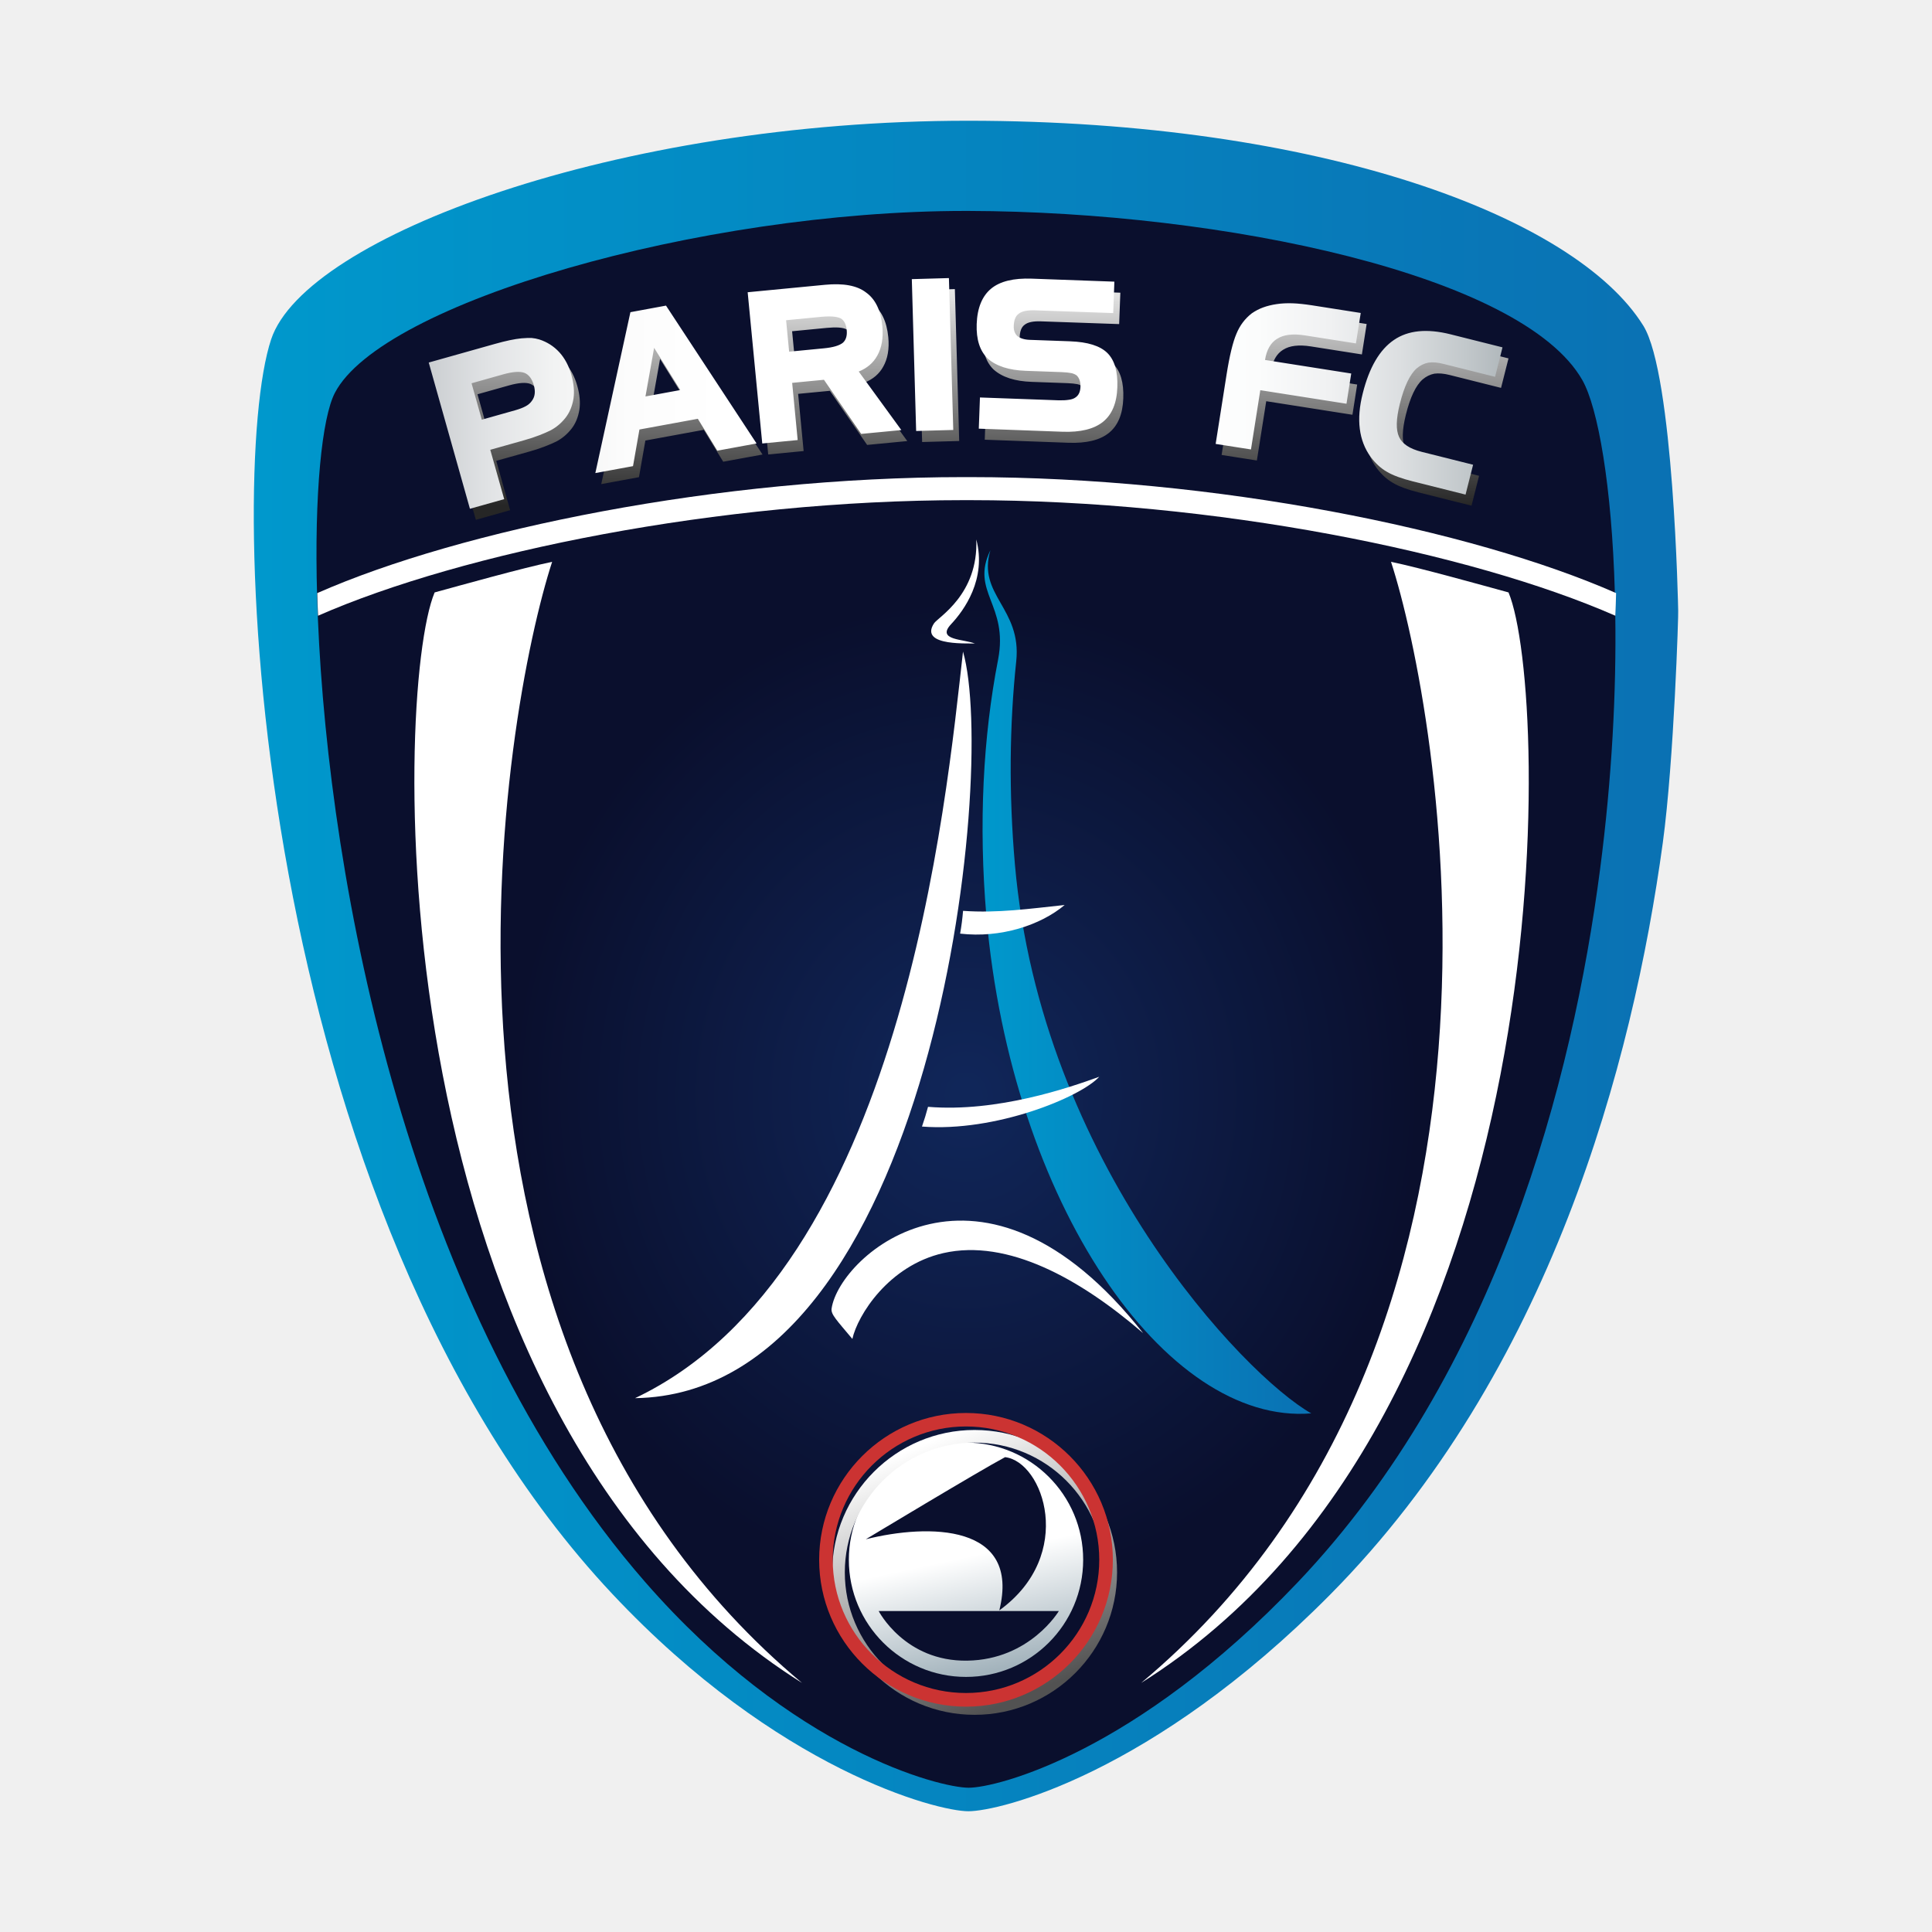
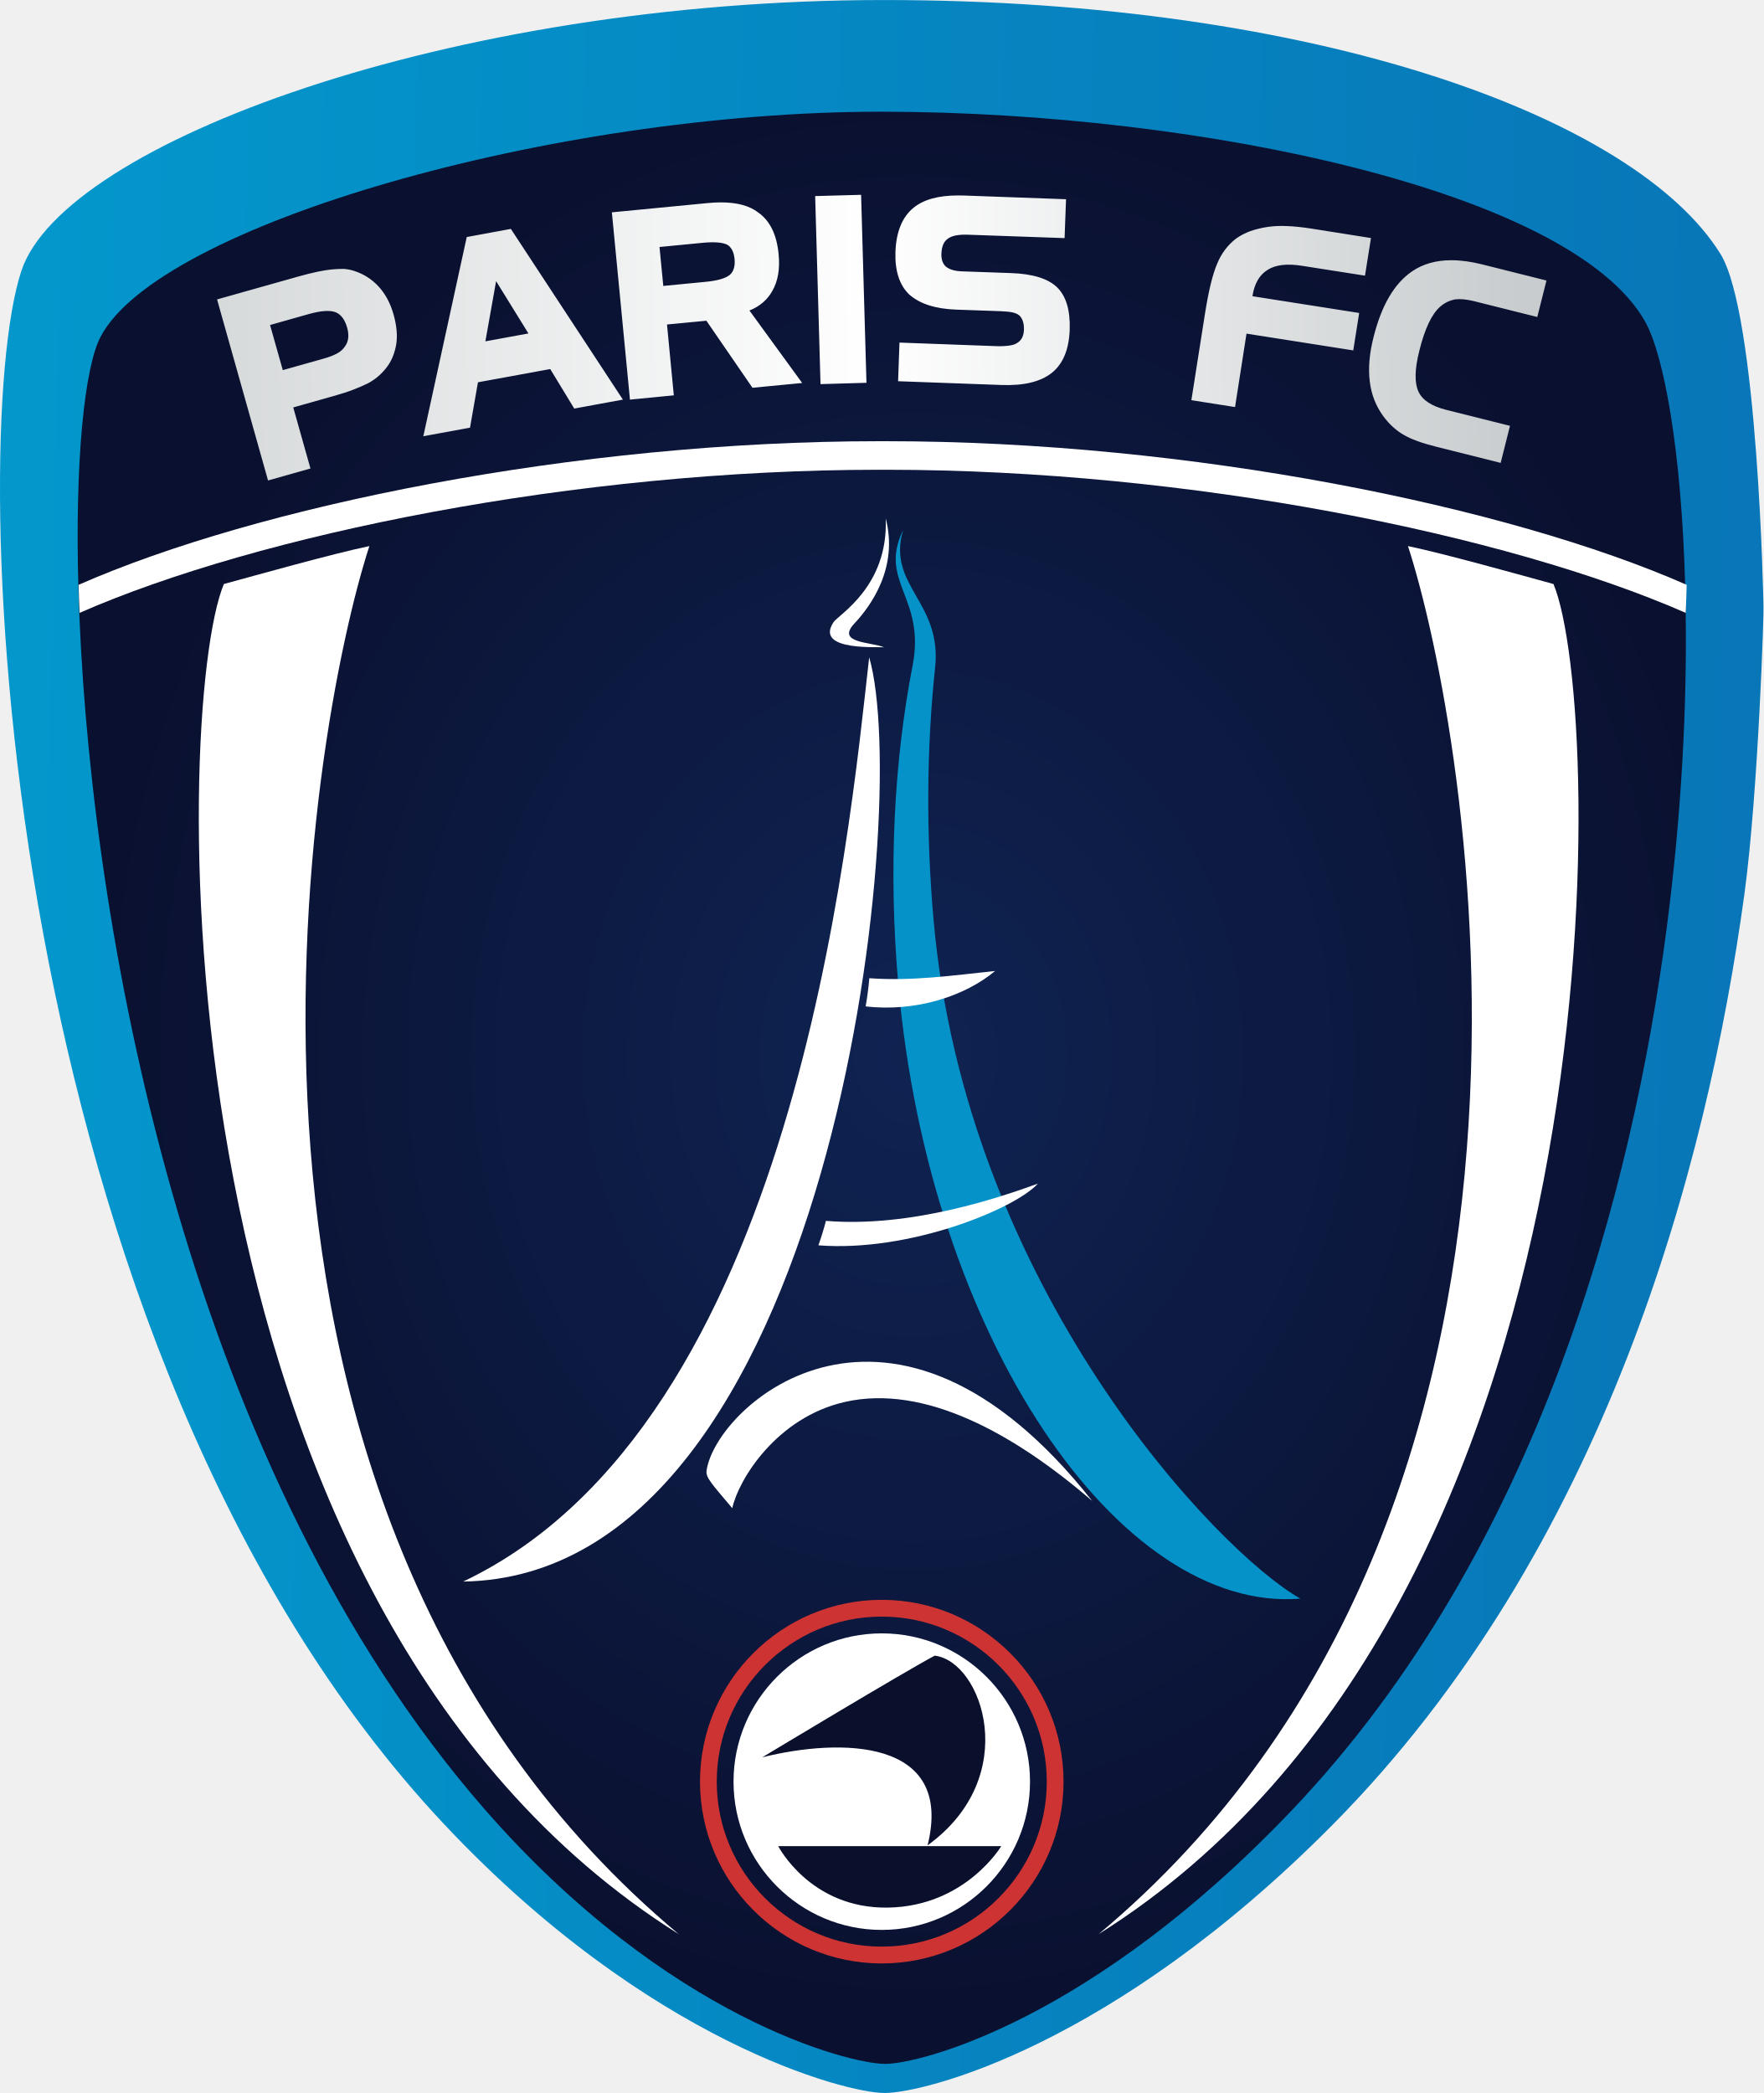
- <svg xmlns="http://www.w3.org/2000/svg" xmlns:xlink="http://www.w3.org/1999/xlink" data-name="图层_1" version="1.1" viewBox="0 0 800 800">
-   <defs>
-     <linearGradient id="_未命名的渐变_3" data-name="未命名的渐变 3" x1="301.782" y1="1230.986" x2="481.937" y2="1230.986" gradientTransform="translate(-882.934 -3630.207) scale(3.274)" gradientUnits="userSpaceOnUse">
-       <stop offset="0" stop-color="#0098cc" />
-       <stop offset="1" stop-color="#0a71b3" />
+ <svg xmlns="http://www.w3.org/2000/svg" xmlns:xlink="http://www.w3.org/1999/xlink" width="600" height="712.1" viewBox="0 0 600 712.1" id="svg16886" version="1.1">
+   <defs id="defs16888">
+     <linearGradient id="linearGradient18515">
+       <stop style="stop-color:#d7dadb;stop-opacity:1" offset="0" id="stop18517" />
+       <stop id="stop18523" offset="0.502" style="stop-color:#ffffff;stop-opacity:1" />
+       <stop style="stop-color:#c8ccce;stop-opacity:1" offset="1" id="stop18519" />
    </linearGradient>
-     <radialGradient id="_未命名的渐变_2" data-name="未命名的渐变 2" cx="413.141" cy="1222.631" fx="413.141" fy="1222.631" r="26.459" gradientTransform="translate(-3808.132 -13140.414) scale(10.1857 11.1187)" gradientUnits="userSpaceOnUse">
-       <stop offset=".018" stop-color="#102659" />
-       <stop offset=".697" stop-color="#0a0f2d" />
-     </radialGradient>
-     <linearGradient id="_未命名的渐变_31" data-name="未命名的渐变 3" x1="393.954" y1="1233.011" x2="435.525" y2="1233.011" xlink:href="#_未命名的渐变_3" />
-     <linearGradient id="_未命名的渐变_4" data-name="未命名的渐变 4" x1="392.567" y1="1142.027" x2="392.567" y2="1172.77" gradientTransform="translate(-882.934 -3630.207) scale(3.274)" gradientUnits="userSpaceOnUse">
-       <stop offset="0" stop-color="#fff" />
-       <stop offset="1" stop-color="#262626" />
+     <linearGradient id="linearGradient16878">
+       <stop id="stop16880" offset="0" style="stop-color:#0397cc;stop-opacity:1" />
+       <stop id="stop16882" offset="1" style="stop-color:#0875b7;stop-opacity:1" />
    </linearGradient>
-     <linearGradient id="_未命名的渐变_5" data-name="未命名的渐变 5" x1="323.907" y1="1158.57" x2="459.714" y2="1158.57" gradientTransform="translate(-882.934 -3630.207) scale(3.274)" gradientUnits="userSpaceOnUse">
-       <stop offset="0" stop-color="#cbced1" />
-       <stop offset=".056" stop-color="#e1e3e5" />
-       <stop offset=".118" stop-color="#f2f3f3" />
-       <stop offset=".186" stop-color="#fcfcfc" />
-       <stop offset=".273" stop-color="#fff" />
-       <stop offset=".703" stop-color="#fff" />
-       <stop offset=".772" stop-color="#fbfcfc" />
-       <stop offset=".839" stop-color="#f0f1f2" />
-       <stop offset=".904" stop-color="#dcdfe1" />
-       <stop offset=".968" stop-color="#c1c7ca" />
-       <stop offset="1" stop-color="#b1b8bc" />
+     <clipPath id="clipPath7762" clipPathUnits="userSpaceOnUse">
+       <path id="path7764" d="m 538.582,462.047 34.016,0 0,34.016 -34.016,0 0,-34.016 z" />
+     </clipPath>
+     <linearGradient gradientUnits="userSpaceOnUse" y2="304.666" x2="512.854" y1="314.821" x1="30.467" id="linearGradient16884" xlink:href="#linearGradient16878" gradientTransform="matrix(1.25,0,0,-1.25,-32.32836,1091.412)" />
+     <clipPath id="clipPath7738-7" clipPathUnits="userSpaceOnUse">
+       <path id="path7740-5" d="m 555.878,485.476 c -0.294,-1.509 -0.386,-3.23 -0.229,-5.042 l 0,0 c 0.491,-5.63 3.516,-10.002 6.382,-9.766 l 0,0 c -1.314,0.742 -5.312,4.933 -5.822,10.785 l 0,0 c -0.122,1.396 -0.106,2.742 0.026,3.992 l 0,0 c 0.111,1.046 -0.771,1.297 -0.507,2.181 l 0,0 c -0.4,-0.82 0.36,-1.067 0.15,-2.15" />
+     </clipPath>
+     <clipPath id="clipPath7744-3" clipPathUnits="userSpaceOnUse">
+       <path id="path7746-5" d="m 0,0 963.78,0 0,637.795 L 0,637.795 0,0 Z" />
+     </clipPath>
+     <linearGradient id="linearGradient7750" spreadMethod="pad" gradientTransform="matrix(6.457868,0,0,-6.457868,555.5731,479.1424)" gradientUnits="userSpaceOnUse" y2="0" x2="1" y1="0" x1="0">
+       <stop id="stop7752" offset="0" style="stop-opacity:1;stop-color:#0f2352" />
+       <stop id="stop7754" offset="1" style="stop-opacity:1;stop-color:#0a102f" />
    </linearGradient>
-     <linearGradient id="_未命名的渐变_6" data-name="未命名的渐变 6" x1="391.786" y1="1305.733" x2="394.844" y2="1320.149" gradientTransform="translate(-882.934 -3630.207) scale(3.274)" gradientUnits="userSpaceOnUse">
-       <stop offset="0" stop-color="#fff" />
-       <stop offset="1" stop-color="#a3b3bc" />
-     </linearGradient>
-     <linearGradient id="_未命名的渐变_7" data-name="未命名的渐变 7" x1="386.287" y1="1291.502" x2="399.341" y2="1323.203" gradientTransform="translate(-882.934 -3630.207) scale(3.274)" gradientUnits="userSpaceOnUse">
-       <stop offset="0" stop-color="#fff" />
-       <stop offset="1" stop-color="#525252" />
-     </linearGradient>
+     <radialGradient xlink:href="#linearGradient7750" id="radialGradient18220" cx="155.634" cy="688.041" fx="155.634" fy="688.041" r="273.582" gradientTransform="matrix(1.040626,0.00693749,-0.00808798,1.213857,154.3077,-137.1852)" gradientUnits="userSpaceOnUse" />
+     <linearGradient xlink:href="#linearGradient18515" id="linearGradient18521" x1="-79.715" y1="448.806" x2="362.513" y2="445.01" gradientUnits="userSpaceOnUse" gradientTransform="translate(155.2119,13.02471)" />
  </defs>
-   <g id="layer1">
-     <path id="path706" d="M694.899,252.847c.011-.397-1.854-97.731-14.433-117.981-28.184-45.367-134.349-84.816-279.576-84.867-145.248-.035-274.402,48.015-288.601,90.479-19.2,57.437-8.699,359.88,141.286,519.561,68.417,72.848,134.359,89.96,147.397,89.96,12.885,0,76.077-15.227,149.882-89.766,91.192-92.109,125.192-220.072,137.67-311.203,4.665-34.285,6.559-96.04,6.376-96.183h0Z" style="fill: url(#_未命名的渐变_3);" />
-     <path id="path713" d="M662.509,360.327c-11.316,86.364-42.23,207.614-125.131,294.855-67.103,70.628-124.561,85.081-136.274,85.081-11.826,0-72.879-15.167-134.013-85.244-98.078-112.439-130.886-289.293-135.449-398.626-.142-3.157-.255-6.285-.326-9.341-1.263-43.014,2.047-74.131,7.334-84.347,19.363-37.34,151.145-75.364,261.099-75.364h1.273c105.493.27,229.412,26.523,254.184,70.037,6.468,11.357,12.213,43.666,13.466,87.933.081,3.176.142,6.366.185,9.636.448,30.934-1.314,66.971-6.346,105.381h-.001Z" style="fill: url(#_未命名的渐变_2);" />
-     <path id="path715" d="M473.34,552.021c-26.106-22.52-56.123-39.184-82.718-33.144-22.734,5.175-35.538,25.841-37.677,35.548-6.56-7.853-8.953-10.165-8.597-12.59,3.259-22.103,62.163-74.539,128.991,10.185h0Z" style="fill: #fff;" />
-     <path id="path717" d="M398.761,269.807c-6.926,61.033-24.751,256.425-135.806,309.145,123.318-1.925,150.32-258.981,135.806-309.145h0Z" style="fill: #fff;" />
-     <path id="path724" d="M420.252,357.923c-2.567-29.426-2.241-57.783.55-84.123,2.333-22.042-16.256-27.338-10.695-45.978-8.424,17.275,7.598,22.49,3.178,45.316-6.193,31.8-8.138,68.081-4.838,106.267,10.349,118.653,74.08,210.803,134.512,205.843-27.685-15.645-111.951-103.996-122.707-227.324h0Z" style="fill: url(#_未命名的渐变_31);" />
-     <path id="path726" d="M393.841,258.44c5.368-5.714,14.739-18.599,10.42-35.059.917,22.806-15.808,32.167-17.489,34.713-6.59,10.023,16.277,8.016,17.01,8.424-4.471-1.925-16.317-1.293-9.941-8.077Z" style="fill: #fff;" />
-     <path id="path735" d="M234.069,150.431c-2.261-2.475-5.021-4.237-8.291-5.297-.988-.308-2.078-.508-3.239-.62-1.11-.035-2.506.018-4.156.154-2.781.27-6.447,1.028-10.99,2.314l-27.399,7.71,17.051,60.564,14.189-4.003-5.755-20.422,13.741-3.86c2.546-.713,4.706-1.436,6.488-2.14,1.711-.651,3.27-1.336,4.675-2.017,2.363-1.251,4.41-2.953,6.142-5.123,1.742-2.16,2.872-4.859,3.392-8.067.438-2.933.142-6.203-.886-9.86-1.039-3.75-2.709-6.875-4.96-9.34v.008ZM222.793,170.425c-.642.966-1.528,1.752-2.659,2.364-1.192.631-2.658,1.19-4.38,1.678l-13.791,3.871-4.247-15.075,13.048-3.669c4.034-1.132,6.987-1.336,8.882-.62,1.813.743,3.096,2.464,3.86,5.175.723,2.525.489,4.624-.713,6.274v.002ZM589.09,157.112c1.436-1.232,3.056-2.025,4.838-2.383,1.782-.231,3.891-.079,6.346.55l21.278,5.337,3.086-12.212-21.522-5.399c-9.768-2.445-17.57-1.671-23.437,2.333-5.928,4.013-10.226,11.367-12.926,22.072-1.375,5.47-1.782,10.4-1.202,14.759.519,4.329,2.006,8.189,4.461,11.581,2.006,2.718,4.288,4.787,6.824,6.234,2.445,1.467,6.01,2.76,10.634,3.931l21.858,5.48,3.127-12.376-21.288-5.337c-4.95-1.251-8.077-3.299-9.35-6.162-1.355-2.891-1.253-7.446.296-13.69,1.813-7.344,4.156-12.233,6.977-14.719l-.001-.001ZM445.564,145.898l-16.715-.612c-2.241-.079-3.972-.62-5.205-1.629-1.008-1.02-1.487-2.394-1.406-4.135.082-2.464.774-4.156,2.068-5.062,1.314-1.051,3.575-1.517,6.804-1.394l32.309,1.132.489-12.997-34.214-1.244c-7.548-.27-13.16,1.101-16.837,4.146-3.738,3.095-5.724,7.996-5.969,14.698-.224,6.346,1.294,11.092,4.573,14.24,3.524,3.138,8.76,4.838,15.757,5.083l14.922.539c1.609.079,2.903.192,3.881.397.917.192,1.671.539,2.282,1.009,1.1,1.082,1.63,2.66,1.558,4.736-.082,2.017-.744,3.465-2.007,4.309-.652.508-1.569.847-2.75.997-1.212.192-2.628.27-4.217.231l-32.645-1.182-.479,12.915,34.631,1.263c7.456.27,13.058-1.078,16.786-4.085,3.718-3.003,5.724-7.771,5.948-14.3.235-6.509-1.131-11.245-4.135-14.199-2.974-2.976-8.128-4.583-15.431-4.848v-.007ZM365.698,151.877c1.884-3.322,2.587-7.395,2.119-12.264-.631-6.57-2.903-11.225-6.804-13.985-3.687-2.833-9.34-3.881-16.929-3.149l-32.034,3.087,6.05,62.622,14.667-1.417-2.282-23.682,13.16-1.263,15.411,22.408,16.633-1.598-17.652-24.232c3.453-1.374,6.01-3.553,7.66-6.529h0ZM351.519,146.478c-1.436,1.182-4.085,1.967-7.935,2.333l-14.331,1.386-1.263-13.037,14.331-1.386c3.972-.385,6.743-.192,8.312.643,1.406.847,2.231,2.445,2.455,4.798.224,2.341-.306,4.105-1.569,5.266v-.002ZM263.495,133.828l-14.535,66.634,15.625-2.872,2.648-15.167,24.191-4.441,8.037,13.211,16.287-2.983-37.504-57.081-14.749,2.698ZM269.739,168.734l3.585-20.137,10.827,17.489-14.413,2.648ZM380.029,120.159l1.803,62.876,15.35-.428-1.793-62.897-15.36.448ZM531.327,144.828c2.659-1.702,6.488-2.171,11.479-1.386l21.125,3.322,1.966-12.6-20.096-3.157c-3.086-.489-5.765-.773-8.098-.847-2.353-.079-4.594.026-6.672.347-2.078.308-3.932.786-5.521,1.363-1.599.593-3.167,1.405-4.696,2.445-2.821,2.191-4.95,5.001-6.356,8.454-1.497,3.492-2.893,9.136-4.105,16.969l-4.512,28.652,14.606,2.291,3.871-24.547,35.701,5.612,1.956-12.518-35.691-5.602c.672-4.227,2.343-7.15,5.042-8.81l0.0.012Z" style="fill: url(#_未命名的渐变_4);" />
-     <path id="path760" d="M377.564,115.585l1.793,62.876,15.37-.428-1.803-62.886-15.36.438ZM586.625,152.539c1.446-1.232,3.046-2.029,4.848-2.383,1.772-.27,3.901-.079,6.325.55l21.288,5.327,3.066-12.202-21.512-5.399c-9.748-2.445-17.56-1.682-23.427,2.333-5.918,4.013-10.226,11.367-12.915,22.072-1.395,5.47-1.793,10.389-1.232,14.749.54,4.329,2.027,8.189,4.471,11.591,2.006,2.699,4.278,4.777,6.814,6.223,2.475,1.455,6.02,2.76,10.654,3.922l21.848,5.48,3.127-12.365-21.288-5.337c-4.95-1.251-8.067-3.299-9.351-6.163-1.375-2.891-1.263-7.446.296-13.69,1.834-7.334,4.176-12.233,6.987-14.708l-.001-.001ZM443.109,141.325l-16.704-.601c-2.261-.079-4.003-.631-5.215-1.628-1.008-1.02-1.487-2.394-1.416-4.135.082-2.464.774-4.156,2.068-5.062,1.314-1.051,3.575-1.517,6.804-1.397l32.319,1.132.469-13.007-34.193-1.244c-7.558-.27-13.17,1.101-16.847,4.145-3.728,3.095-5.735,7.996-5.969,14.698-.214,6.346,1.294,11.082,4.573,14.239,3.524,3.138,8.77,4.828,15.757,5.083l14.942.539c1.589.079,2.882.192,3.86.397.927.192,1.681.531,2.312,1.009,1.08,1.078,1.599,2.66,1.528,4.736-.082,2.017-.754,3.453-2.007,4.309-.672.508-1.569.835-2.73.997-1.212.192-2.648.27-4.237.231l-32.645-1.182-.479,12.916,34.631,1.274c7.446.27,13.048-1.101,16.786-4.095,3.718-2.983,5.734-7.762,5.948-14.301.234-6.509-1.131-11.245-4.125-14.209-2.995-2.964-8.138-4.574-15.431-4.838v-.006ZM231.604,145.857c-2.261-2.464-5.021-4.237-8.291-5.296-.988-.308-2.068-.508-3.229-.62-1.12-.026-2.506.018-4.166.154-2.781.27-6.437,1.028-10.99,2.314l-27.399,7.711,17.061,60.554,14.189-3.993-5.765-20.432,13.751-3.87c2.546-.713,4.696-1.424,6.488-2.129,1.711-.651,3.27-1.324,4.675-2.017,2.363-1.251,4.41-2.953,6.152-5.124,1.732-2.171,2.872-4.858,3.392-8.067.428-2.922.142-6.203-.886-9.86-1.069-3.75-2.73-6.855-4.981-9.33v.006ZM220.328,165.852c-.631.966-1.518,1.752-2.658,2.364-1.192.643-2.659,1.193-4.39,1.682l-13.771,3.881-4.247-15.075,13.048-3.676c4.034-1.132,6.987-1.336,8.882-.62,1.823.743,3.107,2.464,3.871,5.164.703,2.537.458,4.634-.733,6.285v-.004ZM363.233,147.314c1.884-3.322,2.587-7.405,2.119-12.274-.631-6.559-2.903-11.225-6.804-13.975-3.687-2.833-9.33-3.87-16.929-3.138l-32.024,3.087,6.04,62.622,14.667-1.424-2.282-23.682,13.16-1.274,15.411,22.419,16.633-1.598-17.642-24.232c3.433-1.374,5.989-3.553,7.649-6.529v-.003ZM349.044,141.905c-1.436,1.182-4.085,1.967-7.945,2.333l-14.331,1.386-1.263-13.027,14.331-1.386c3.962-.389,6.733-.154,8.312.631,1.416.847,2.22,2.456,2.455,4.808.234,2.333-.285,4.095-1.558,5.256v-0ZM261.04,129.265l-14.525,66.625,15.604-2.872,2.658-15.166,24.181-4.441,8.037,13.211,16.277-2.995-37.493-57.08-14.739,2.72ZM267.274,164.161l3.585-20.137,10.827,17.489-14.413,2.649ZM528.862,140.276c2.669-1.721,6.488-2.179,11.479-1.397l21.125,3.322,1.986-12.61-20.117-3.157c-3.086-.477-5.765-.762-8.087-.847-2.373-.079-4.594.026-6.672.347-2.088.308-3.942.786-5.521,1.363-1.62.581-3.178,1.394-4.696,2.433-2.852,2.202-4.96,5.022-6.376,8.464-1.487,3.484-2.862,9.126-4.095,16.959l-4.512,28.663,14.627,2.291,3.86-24.538,35.691,5.612,1.966-12.518-35.701-5.612c.662-4.217,2.343-7.15,5.042-8.79v.015Z" style="fill: url(#_未命名的渐变_5);" />
-     <path id="circle767" d="M448.518,645.862c0,26.794-21.721,48.514-48.514,48.514s-48.514-21.721-48.514-48.514c0-26.794,21.721-48.514,48.514-48.514s48.514,21.721,48.514,48.514Z" style="fill: url(#_未命名的渐变_6);" />
-     <path id="path774" d="M403.548,592.122c-32.492,0-58.965,26.462-58.965,58.965,0,32.523,26.462,58.985,58.965,58.985,32.523,0,59.006-26.462,59.006-58.985,0-32.502-26.452-58.965-59.006-58.965h0ZM403.548,704.837c-29.62,0-53.729-24.1-53.729-53.75,0-29.62,24.11-53.73,53.729-53.73,29.661,0,53.75,24.11,53.75,53.73.031,29.65-24.079,53.75-53.75,53.75Z" style="fill: url(#_未命名的渐变_7);" />
-     <path id="path776" d="M399.993,585.084c-33.521,0-60.798,27.257-60.798,60.798,0,33.521,27.277,60.808,60.798,60.808s60.819-27.288,60.819-60.808c0-33.552-27.287-60.798-60.819-60.798ZM399.993,701.038c-30.425,0-55.176-24.751-55.176-55.186,0-30.415,24.751-55.186,55.176-55.186s55.186,24.772,55.186,55.186c0,30.465-24.751,55.186-55.186,55.186Z" style="fill: #cb3332;" />
-     <path id="path778" d="M358.517,637.377c26.055-6.509,64.221-6.468,55.278,29.447,31.83-23.03,18.202-61.603,2.384-63.447-10.766,5.734-57.661,34-57.661,34Z" style="fill: #0a0f2d;" />
-     <path id="path780" d="M363.844,667.099h74.6s-11.958,20.137-37.901,20.544c-25.912.428-36.699-20.544-36.699-20.544Z" style="fill: #0a0f2d;" />
-     <path id="path782" d="M384.277,458.313c-.723,2.76-1.569,5.47-2.506,8.169,30.313,2.375,65.585-12.1,73.408-20.616-12.253,4.431-42.169,14.82-70.903,12.447h0Z" style="fill: #fff;" />
-     <path id="path784" d="M398.781,377.163c-.255,3.188-.662,6.305-1.212,9.432,16.817,1.944,33.348-3.503,43.289-11.856-14.392,1.517-27.634,3.442-42.077,2.425v-.001Z" style="fill: #fff;" />
-     <path id="path786" d="M401.48,197.56h-2.394c-101.561,0-208.022,21.736-267.71,48.025.071,3.064.173,6.203.326,9.371,59.759-26.218,166.047-47.852,267.384-47.852h2.394c101.337,0,207.635,21.634,267.394,47.852.142-3.176.235-6.315.316-9.371-59.678-26.289-166.138-48.025-267.71-48.025h-0Z" style="fill: #fff;" />
-     <path id="path788" d="M228.629,232.639c-11.948,2.464-38.105,9.788-48.657,12.671-17.234,41.028-24.66,340.548,152.133,451.561-170.63-142.538-123.318-403.322-103.476-464.232Z" style="fill: #fff;" />
-     <path id="path790" d="M575.991,232.639c19.831,60.91,67.144,321.694-103.476,464.232,176.782-111.004,169.357-410.523,152.133-451.561-10.562-2.884-36.709-10.206-48.657-12.671h0Z" style="fill: #fff;" />
+   <g id="layer1" transform="translate(0,-340.2623)">
+     <g id="g4322">
+       <g id="g4318">
+         <path id="path7680" d="m 300.659,340.273 c -147.658,0 -278.893,48.862 -293.343,92.021 l 0,0 c -19.51,58.424 -8.855,366.111 143.734,528.562 l 0,0 c 69.594,74.118 136.681,91.506 149.93,91.506 l 0,0 c 13.1,0 77.399,-15.501 152.46,-91.313 l 0,0 C 546.212,867.356 580.795,737.172 593.488,644.486 l 0,0 c 4.76,-34.904 6.711,-97.724 6.496,-97.853 l 0,0 c 0.021,-0.407 -1.865,-99.439 -14.665,-120.022 l 0,0 C 556.654,380.452 448.639,340.316 300.895,340.273 l 0,0 z" style="fill:url(#linearGradient16884);fill-opacity:1" />
+         <path id="path16836" d="m 299.79,378.265 c -111.874,0 -245.939,38.678 -265.621,76.67 l 0,0 c -5.403,10.377 -8.748,42.044 -7.483,85.782 l 0,0 c 0.086,3.13 0.193,6.303 0.343,9.519 l 0,0 c 4.631,111.21 38.013,291.113 137.774,405.496 l 0,0 c 62.198,71.288 124.288,86.725 136.337,86.725 l 0,0 c 11.899,0 70.366,-14.708 138.61,-86.532 l 0,0 C 524.096,867.163 555.548,743.818 567.062,655.957 l 0,0 c 5.103,-39.064 6.904,-75.726 6.453,-107.179 l 0,0 c -0.043,-3.323 -0.107,-6.582 -0.193,-9.82 l 0,0 C 572.079,493.934 566.204,461.066 559.622,449.51 l 0,0 C 534.451,405.236 408.405,378.522 301.055,378.265 l 0,0 z" style="fill:url(#radialGradient18220);fill-opacity:1" />
+       </g>
+       <g id="g4289">
+         <path id="path7792" d="m 277.338,406.973 1.822,63.977 15.63,-0.45 -1.822,-63.956 -15.63,0.429 z m 33.404,4.031 c -3.795,3.13 -5.832,8.126 -6.089,14.944 l 0,0 c -0.214,6.453 1.351,11.299 4.674,14.493 l 0,0 c 3.58,3.195 8.919,4.91 16.016,5.167 l 0,0 15.18,0.536 c 1.651,0.064 2.959,0.193 3.945,0.407 l 0,0 c 0.943,0.214 1.715,0.536 2.337,1.029 l 0,0 c 1.115,1.115 1.629,2.723 1.565,4.824 l 0,0 c -0.064,2.037 -0.75,3.516 -2.058,4.374 l 0,0 c -0.665,0.536 -1.587,0.858 -2.744,1.029 l 0,0 c -1.265,0.193 -2.68,0.279 -4.309,0.236 l 0,0 -33.232,-1.222 -0.472,13.143 35.226,1.286 c 7.59,0.279 13.293,-1.115 17.109,-4.159 l 0,0 c 3.773,-3.044 5.789,-7.89 6.046,-14.558 l 0,0 c 0.236,-6.604 -1.179,-11.428 -4.224,-14.451 l 0,0 c -3.045,-3.002 -8.276,-4.652 -15.716,-4.91 l 0,0 -16.981,-0.6 c -2.294,-0.107 -4.052,-0.643 -5.296,-1.672 l 0,0 c -1.029,-1.029 -1.479,-2.444 -1.436,-4.202 l 0,0 c 0.086,-2.53 0.793,-4.224 2.123,-5.167 l 0,0 c 1.329,-1.072 3.623,-1.522 6.925,-1.415 l 0,0 32.868,1.158 0.493,-13.229 -34.819,-1.265 c -0.665,0 -1.286,-0.021 -1.93,-0.021 l 0,0 c -6.711,0 -11.792,1.415 -15.201,4.245 m -69.98,-1.651 -32.589,3.152 6.153,63.72 14.922,-1.458 -2.316,-24.099 13.4,-1.286 15.673,22.812 16.916,-1.629 -17.945,-24.656 c 3.495,-1.394 6.089,-3.623 7.783,-6.646 l 0,0 c 1.93,-3.366 2.637,-7.525 2.144,-12.478 l 0,0 c -0.622,-6.689 -2.937,-11.428 -6.925,-14.215 l 0,0 c -2.959,-2.316 -7.225,-3.452 -12.735,-3.452 l 0,0 c -1.394,0 -2.894,0.086 -4.481,0.236 m -16.38,14.944 14.579,-1.415 c 4.052,-0.386 6.861,-0.172 8.469,0.643 l 0,0 c 1.436,0.858 2.251,2.487 2.487,4.867 l 0,0 c 0.236,2.401 -0.3,4.202 -1.608,5.381 l 0,0 c -1.436,1.179 -4.138,1.972 -8.061,2.358 l 0,0 -14.579,1.415 -1.286,-13.25 z M 430.956,417.521 c -2.101,0.343 -3.988,0.815 -5.596,1.394 l 0,0 c -1.651,0.6 -3.237,1.415 -4.781,2.487 l 0,0 c -2.894,2.23 -5.06,5.103 -6.475,8.597 l 0,0 c -1.544,3.559 -2.937,9.305 -4.181,17.259 l 0,0 -4.588,29.159 14.858,2.337 3.902,-24.978 36.319,5.703 2.015,-12.735 -36.319,-5.703 c 0.665,-4.288 2.401,-7.268 5.124,-8.941 l 0,0 c 2.723,-1.758 6.604,-2.208 11.685,-1.415 l 0,0 21.483,3.366 2.037,-12.8 -20.432,-3.237 c -3.152,-0.472 -5.896,-0.772 -8.233,-0.836 l 0,0 c -0.557,-0.021 -1.093,-0.043 -1.629,-0.043 l 0,0 c -1.822,0 -3.559,0.129 -5.189,0.386 m -272.16,3.388 -14.772,67.772 15.887,-2.916 2.701,-15.437 24.592,-4.502 8.169,13.443 16.552,-3.045 -38.12,-58.081 -15.008,2.766 z m 9.991,15.008 10.999,17.795 -14.644,2.68 3.645,-20.475 z m 311.632,-3.323 c -6.025,4.095 -10.42,11.578 -13.121,22.448 l 0,0 c -1.415,5.553 -1.822,10.591 -1.265,15.03 l 0,0 c 0.536,4.395 2.058,8.297 4.567,11.749 l 0,0 c 2.037,2.766 4.352,4.867 6.925,6.368 l 0,0 c 2.508,1.458 6.11,2.809 10.827,3.988 l 0,0 22.212,5.574 3.173,-12.607 -21.654,-5.424 c -5.038,-1.265 -8.19,-3.345 -9.498,-6.261 l 0,0 c -1.372,-2.937 -1.286,-7.59 0.322,-13.915 l 0,0 c 1.844,-7.461 4.224,-12.457 7.097,-14.965 l 0,0 c 1.458,-1.265 3.109,-2.058 4.931,-2.444 l 0,0 c 1.801,-0.236 3.945,-0.043 6.432,0.557 l 0,0 21.654,5.424 3.13,-12.414 -21.912,-5.489 c -3.752,-0.943 -7.225,-1.415 -10.441,-1.415 l 0,0 c -5.231,0 -9.691,1.265 -13.379,3.795 m -363.838,-0.836 c -1.029,0 -2.251,0.043 -3.688,0.172 l 0,0 c -2.83,0.279 -6.561,1.051 -11.192,2.358 l 0,0 -27.851,7.847 17.345,61.597 14.429,-4.074 -5.853,-20.775 13.979,-3.945 c 2.573,-0.729 4.781,-1.436 6.604,-2.165 l 0,0 c 1.737,-0.665 3.302,-1.351 4.76,-2.058 l 0,0 c 2.401,-1.265 4.481,-2.98 6.239,-5.21 l 0,0 c 1.78,-2.187 2.916,-4.931 3.473,-8.19 l 0,0 c 0.429,-2.98 0.129,-6.325 -0.922,-10.034 l 0,0 c -1.072,-3.816 -2.744,-6.968 -5.06,-9.498 l 0,0 c -2.294,-2.508 -5.103,-4.309 -8.447,-5.381 l 0,0 c -0.986,-0.322 -2.101,-0.536 -3.28,-0.643 l 0,0 c -0.172,0 -0.364,0 -0.536,0 m -24.699,19.082 13.271,-3.752 c 4.095,-1.136 7.097,-1.329 9.026,-0.6 l 0,0 c 1.844,0.75 3.152,2.508 3.924,5.231 l 0,0 c 0.729,2.594 0.493,4.738 -0.729,6.389 l 0,0 c -0.643,0.986 -1.544,1.801 -2.701,2.423 l 0,0 c -1.222,0.643 -2.701,1.222 -4.46,1.715 l 0,0 -14,3.945 -4.331,-15.351 z" style="fill:url(#linearGradient18521);fill-opacity:1" />
+         <g id="g4266">
+           <g transform="translate(-0.00308706,0)" id="g4241">
+             <path d="m 299.992,1002.559 c -30.959,0 -56.13,-25.171 -56.13,-56.13 0,-30.959 25.171,-56.152 56.13,-56.152 30.959,0 56.152,25.192 56.152,56.152 0,30.959 -25.192,56.13 -56.152,56.13 m 0,-117.985 c -34.09,0 -61.833,27.743 -61.833,61.855 0,34.09 27.743,61.855 61.833,61.855 34.111,0 61.855,-27.765 61.855,-61.855 0,-34.111 -27.743,-61.855 -61.855,-61.855" style="fill:#cc3332;fill-opacity:1;fill-rule:nonzero;stroke:none" id="path7878" />
+             <g id="g4235" transform="translate(0,-2.5e-5)">
+               <path d="m 249.567,946.429 c 0,27.802 22.626,50.445 50.428,50.445 27.819,0 50.445,-22.643 50.445,-50.445 0,-27.819 -22.626,-50.445 -50.445,-50.445 -27.802,0 -50.428,22.626 -50.428,50.445 z" style="fill:#ffffff;fill-opacity:1;fill-rule:nonzero;stroke:none" id="path18230" />
+               <g transform="matrix(21.44008,0,0,-21.44008,-11603.018,10976.266)" id="g12703">
+                 <path d="m 553.28,468.194 c 1.236,0.308 3.047,0.306 2.623,-1.397 1.51,1.092 0.864,2.923 0.113,3.01 -0.511,-0.272 -2.736,-1.613 -2.736,-1.613" style="fill:#0a0f2c;fill-opacity:1;fill-rule:nonzero;stroke:none" id="path7880" />
+                 <path d="m 553.533,466.784 3.539,0 c 0,0 -0.567,-0.955 -1.797,-0.975 -1.231,-0.02 -1.742,0.975 -1.742,0.975" style="fill:#0a0f2c;fill-opacity:1;fill-rule:nonzero;stroke:none" id="path7882" />
+               </g>
+             </g>
+           </g>
+           <g transform="translate(152.0513,13.02471)" id="g18246">
+             <g id="g7734-2" transform="matrix(21.44008,0,0,-21.44008,-11759.623,10962.296)" style="fill:#0492c9;fill-opacity:1;stroke:none">
+               <g id="g7736-4" clip-path="url(#clipPath7738-7)" style="fill:#0492c9;fill-opacity:1;stroke:none">
+                 <g id="g7742-8" clip-path="url(#clipPath7744-3)" style="fill:#0492c9;fill-opacity:1;stroke:none">
+                   <g id="g7748-7" style="fill:#0492c9;fill-opacity:1;stroke:none">
+                     <path d="m 0,0 963.78,0 0,637.795 L 0,637.795 0,0 Z" style="fill:#0492c9;fill-opacity:1;stroke:none" id="path7756" />
+                   </g>
+                 </g>
+               </g>
+             </g>
+             <g id="g18237">
+               <path id="path7730" style="fill:#ffffff;fill-opacity:1;fill-rule:nonzero;stroke:none" d="m 219.55,837.923 c -26.543,-22.919 -57.073,-39.857 -84.152,-33.704 -23.134,5.253 -36.148,26.264 -38.313,36.148 -6.668,-7.976 -9.112,-10.334 -8.748,-12.8 3.323,-22.491 63.248,-75.812 131.213,10.356" />
+               <path id="path7732" style="fill:#ffffff;fill-opacity:1;fill-rule:nonzero;stroke:none" d="M 143.669,550.849 C 136.637,612.94 118.499,811.689 5.531,865.332 130.977,863.381 158.441,601.877 143.669,550.849" />
+               <g transform="matrix(21.44008,0,0,-21.44008,-11759.623,10962.879)" id="g7758">
+                 <g clip-path="url(#clipPath7762)" id="g7760">
+                   <path id="path7766" style="fill:#ffffff;fill-opacity:1;fill-rule:nonzero;stroke:none" d="m 554.957,486.173 c 0.255,0.271 0.699,0.882 0.494,1.663 0.044,-1.082 -0.75,-1.526 -0.829,-1.647 -0.313,-0.475 0.772,-0.38 0.807,-0.399 -0.213,0.091 -0.775,0.061 -0.472,0.383" />
+                 </g>
+               </g>
+               <path id="path7884" style="fill:#ffffff;fill-opacity:1;fill-rule:nonzero;stroke:none" d="m 128.95,742.613 c -0.729,2.809 -1.587,5.574 -2.551,8.319 30.831,2.423 66.722,-12.307 74.676,-20.99 -12.478,4.502 -42.902,15.072 -72.124,12.671" />
+               <path id="path7886" style="fill:#ffffff;fill-opacity:1;fill-rule:nonzero;stroke:none" d="m 143.712,660.056 c -0.279,3.237 -0.686,6.432 -1.244,9.584 17.109,1.994 33.918,-3.538 44.038,-12.049 -14.622,1.544 -28.108,3.495 -42.794,2.466" />
+             </g>
+           </g>
+         </g>
+         <g id="g18525" transform="translate(155.0564,13.02471)">
+           <path id="path7888" style="fill:#ffffff;fill-opacity:1;fill-rule:nonzero;stroke:none" d="m 146.458,477.35 -2.444,0 c -103.32,0 -211.614,22.126 -272.332,48.862 0.064,3.109 0.193,6.325 0.343,9.541 60.783,-26.671 168.905,-48.69 271.989,-48.69 l 2.444,0 c 103.084,0 211.206,22.019 272.01,48.69 0.129,-3.216 0.257,-6.432 0.322,-9.541 C 358.072,499.476 249.778,477.35 146.458,477.35" />
+           <path id="path7890" style="fill:#ffffff;fill-opacity:1;fill-rule:nonzero;stroke:none" d="m -29.383,513.031 c -12.157,2.508 -38.764,9.97 -49.505,12.907 C -96.404,567.66 -103.973,872.366 75.867,985.291 -97.691,840.292 -49.579,575.014 -29.383,513.031" />
+           <path id="path7892" style="fill:#ffffff;fill-opacity:1;fill-rule:nonzero;stroke:none" d="M 323.969,513.031 C 344.166,575.014 392.277,840.292 218.72,985.291 398.559,872.366 390.991,567.66 373.474,525.938 362.733,523 336.126,515.539 323.969,513.031" />
+         </g>
+       </g>
+     </g>
  </g>
</svg>
